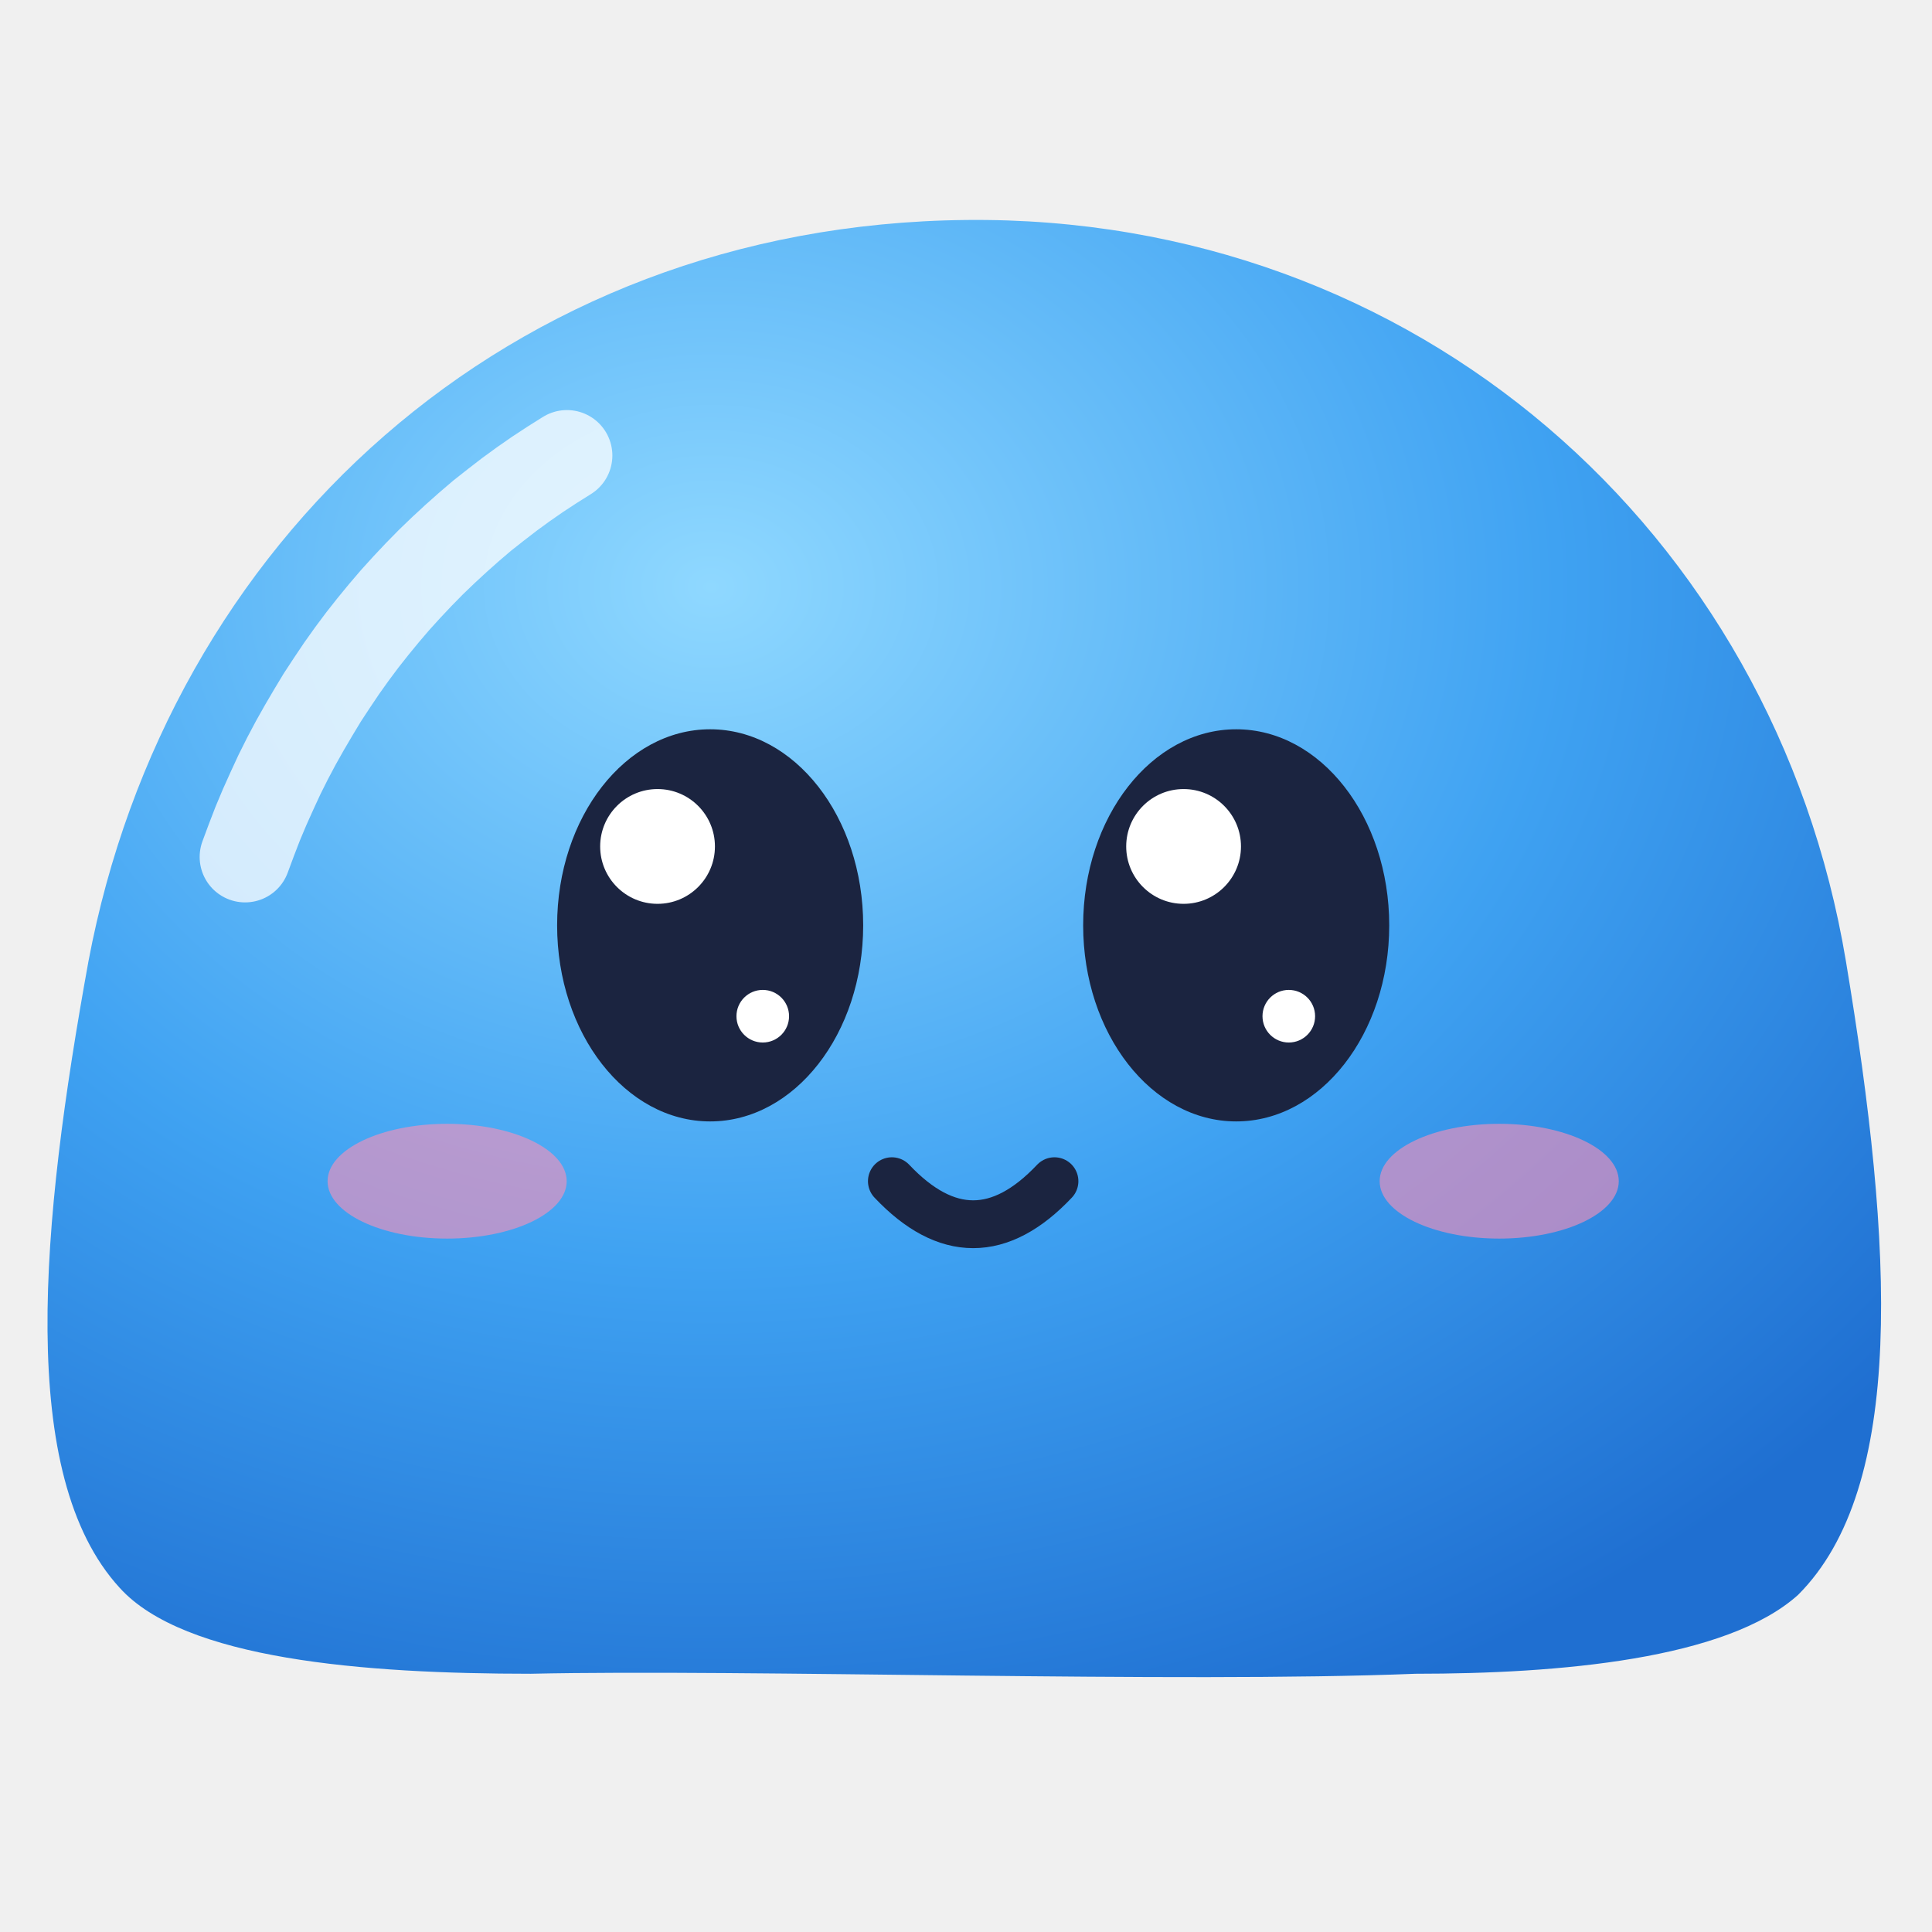
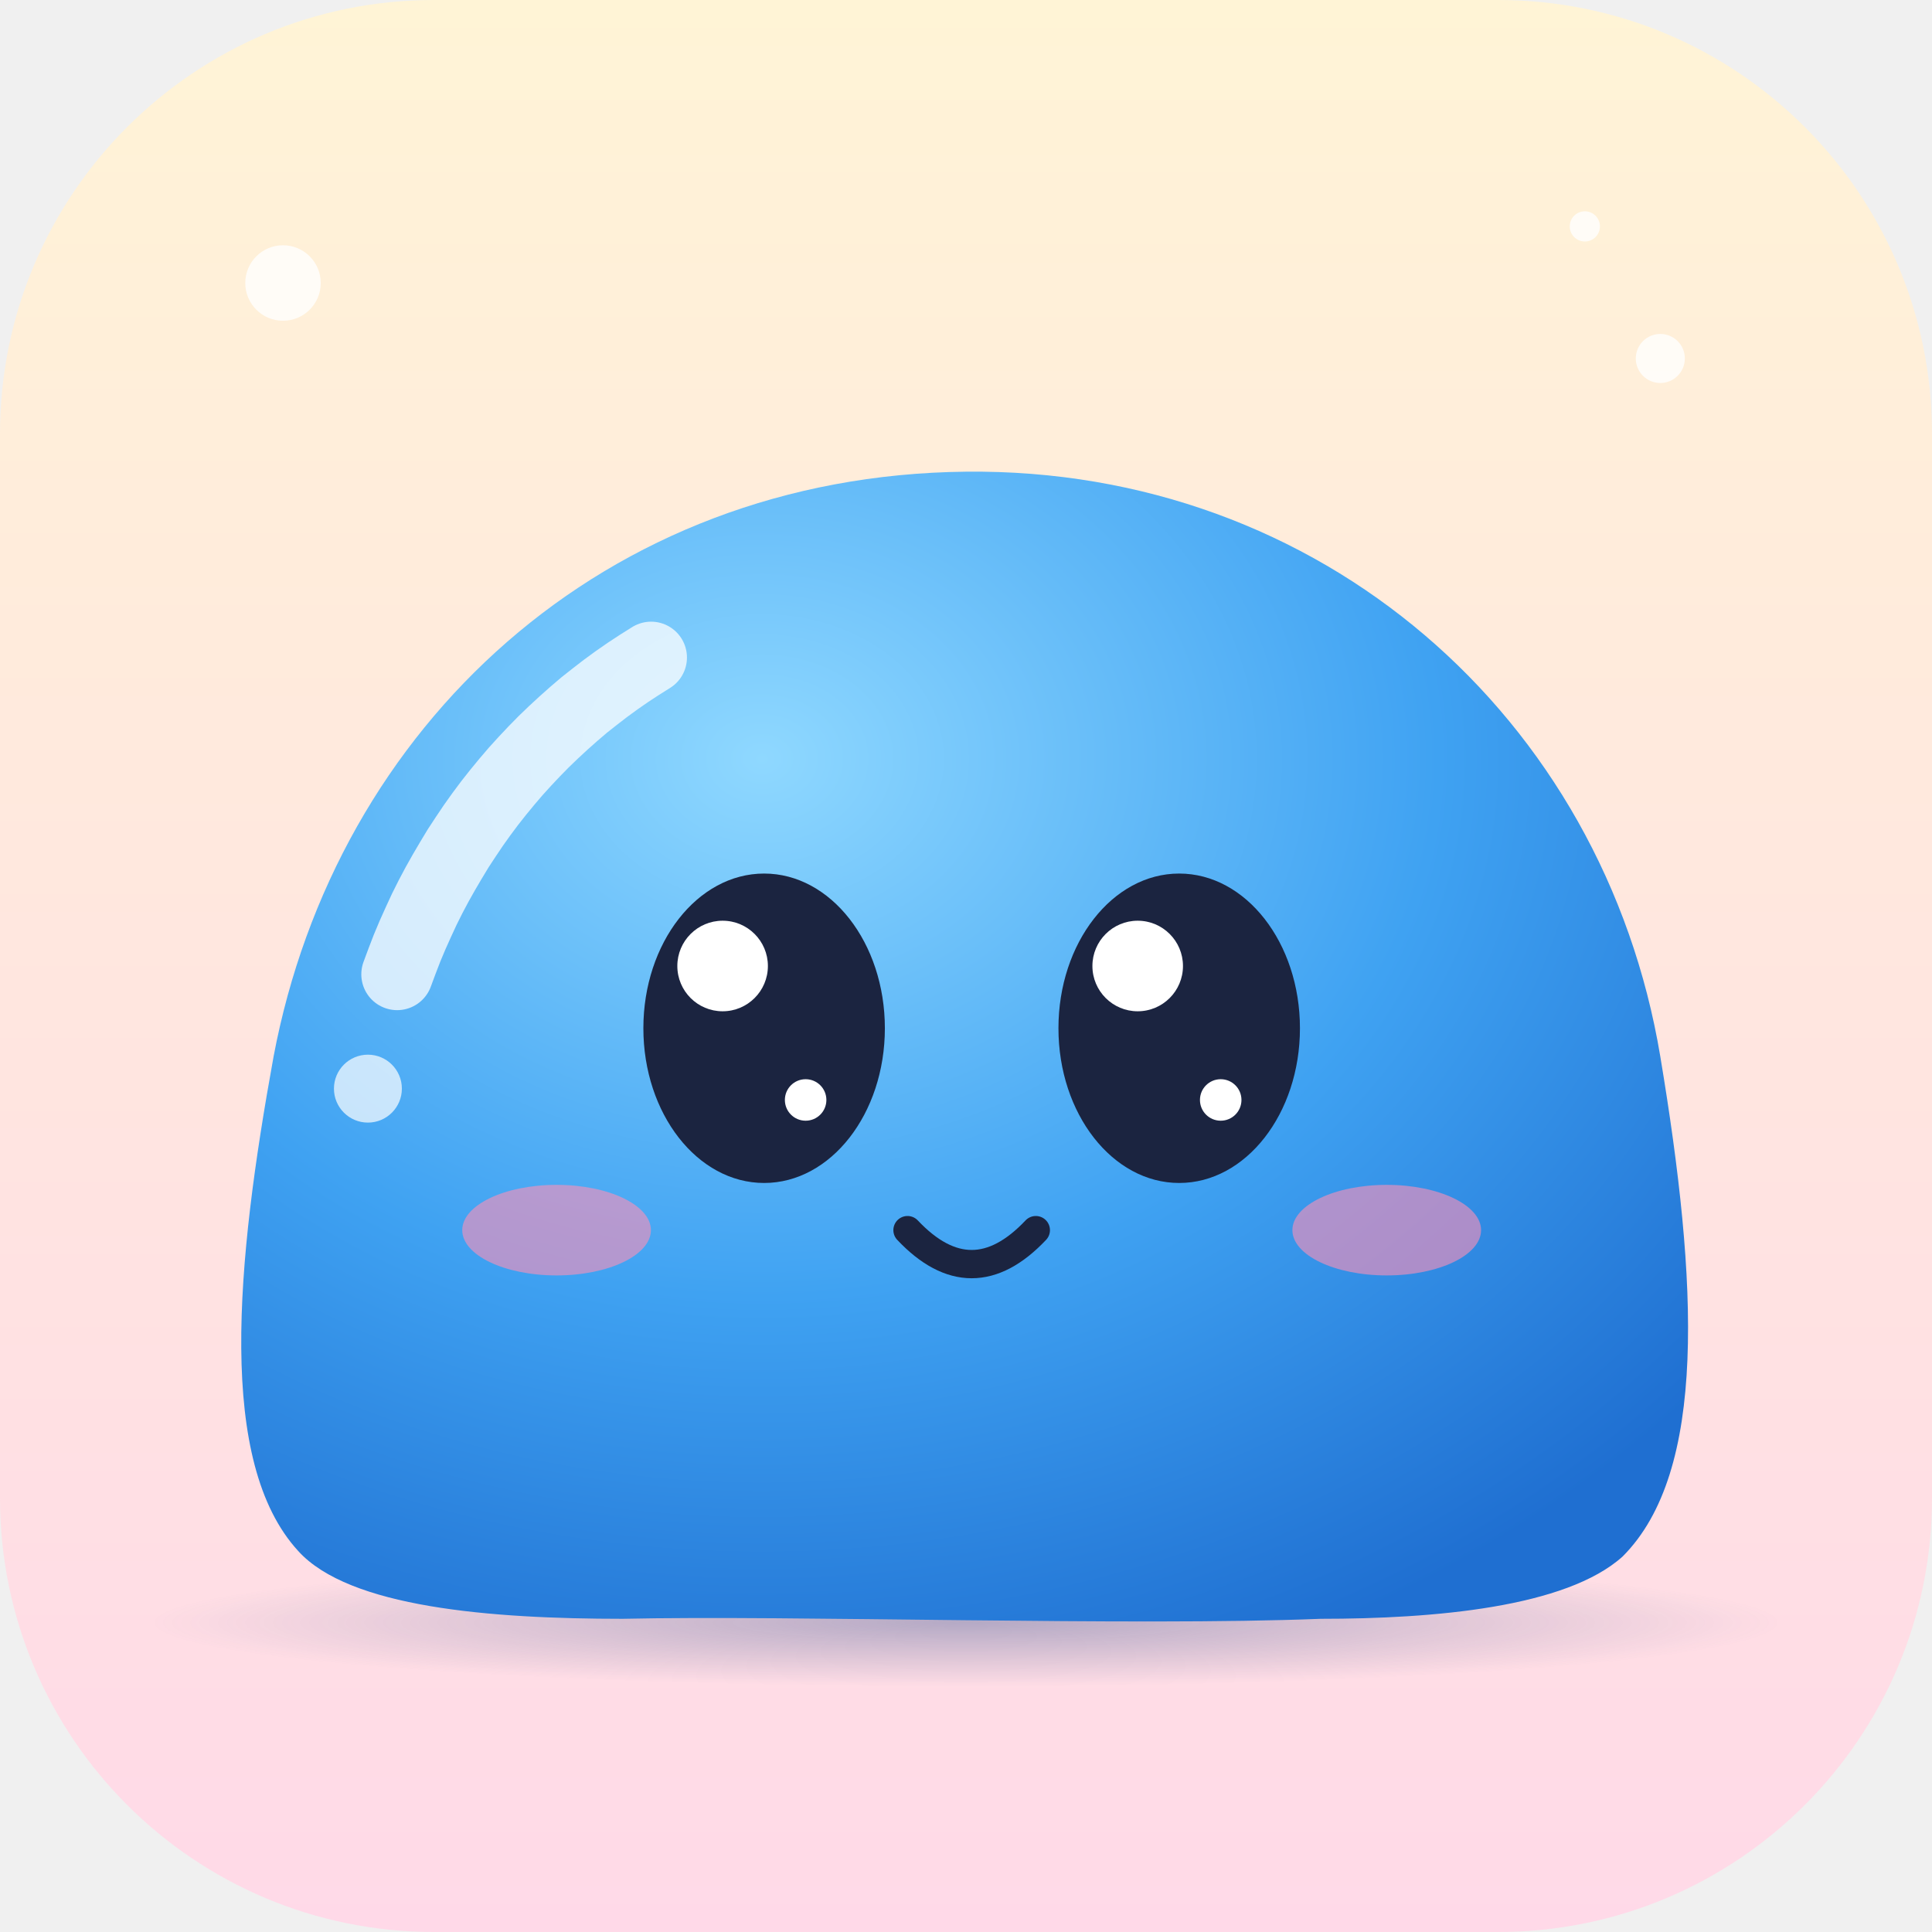
- <svg xmlns="http://www.w3.org/2000/svg" viewBox="108 158 808 808" width="1024" height="1024">
+ <svg xmlns="http://www.w3.org/2000/svg" viewBox="0 0 1024 1024" width="1024" height="1024">
  <defs>
    <linearGradient id="bg" x1="0" y1="0" x2="0" y2="1">
      <stop offset="0" stop-color="#FFF4D6" />
      <stop offset="1" stop-color="#FFD9E8" />
    </linearGradient>
    <radialGradient id="body" cx="0.36" cy="0.25" r="0.85">
      <stop offset="0" stop-color="#8FD8FF" />
      <stop offset="0.55" stop-color="#3FA2F2" />
      <stop offset="1" stop-color="#1F6FD1" />
    </radialGradient>
    <radialGradient id="shadow" cx="0.5" cy="0.5" r="0.5">
      <stop offset="0" stop-color="#2A4A8A" stop-opacity="0.35" />
      <stop offset="1" stop-color="#2A4A8A" stop-opacity="0" />
    </radialGradient>
    <clipPath id="squircle">
      <rect width="1024" height="1024" rx="230" ry="230" />
    </clipPath>
  </defs>
-   <g>
+   <g clip-path="url(#squircle)">
+     <rect width="1024" height="1024" fill="url(#bg)" />
+     <circle cx="150" cy="150" r="20" fill="#FFFFFF" opacity="0.8" />
+     <circle cx="880" cy="190" r="13" fill="#FFFFFF" opacity="0.8" />
+     <circle cx="840" cy="120" r="8" fill="#FFFFFF" opacity="0.8" />
+     <ellipse cx="512" cy="860" rx="430" ry="34" fill="url(#shadow)" />
    <path fill="url(#body)" d="       M 512 250       C 700 248, 850 380, 880 560       C 900 680, 905 780, 860 825       C 830 852, 760 858, 700 858       C 600 862, 420 856, 330 858       C 260 858, 185 852, 158 822       C 115 775, 125 670, 145 560       C 178 385, 320 252, 512 250 Z" />
    <path d="M 210.5 516.4 L 213.1 509.4 L 215.8 502.4 L 218.7 495.5 L 221.8 488.6 L 224.9 481.9 L 228.2 475.3 L 231.7 468.7 L 235.3 462.3 L 239.0 456.0 L 242.8 449.7 L 246.8 443.6 L 250.9 437.5 L 255.1 431.6 L 259.5 425.7 L 264.0 420.0 L 268.6 414.4 L 273.3 408.9 L 278.2 403.5 L 283.1 398.3 L 288.2 393.1 L 293.4 388.1 L 298.7 383.2 L 304.1 378.4 L 309.6 373.7 L 315.3 369.2 L 321.0 364.8 L 326.9 360.5 L 332.8 356.4 L 338.9 352.4 L 345.1 348.5" stroke="#FFFFFF" stroke-width="38" stroke-linecap="round" stroke-linejoin="round" fill="none" opacity="0.75" />
+     <circle cx="195" cy="577" r="18" fill="#FFFFFF" opacity="0.7" />
    <g>
      <ellipse cx="405" cy="545" rx="64" ry="82" fill="#1B2440" />
      <ellipse cx="625" cy="545" rx="64" ry="82" fill="#1B2440" />
      <circle cx="383" cy="512" r="24" fill="#FFFFFF" />
      <circle cx="603" cy="512" r="24" fill="#FFFFFF" />
      <circle cx="427" cy="583" r="11" fill="#FFFFFF" />
      <circle cx="647" cy="583" r="11" fill="#FFFFFF" />
    </g>
    <ellipse cx="295" cy="652" rx="50" ry="24" fill="#FF8FB8" opacity="0.6" />
    <ellipse cx="735" cy="652" rx="50" ry="24" fill="#FF8FB8" opacity="0.6" />
-     <path d="M 481 652 Q 515 688 549 652" stroke="#1B2440" stroke-width="20" stroke-linecap="round" fill="none" />
+     <path d="M 481 652 Q 515 688 549 652" stroke="#1B2440" stroke-width="15" stroke-linecap="round" fill="none" />
  </g>
</svg>
